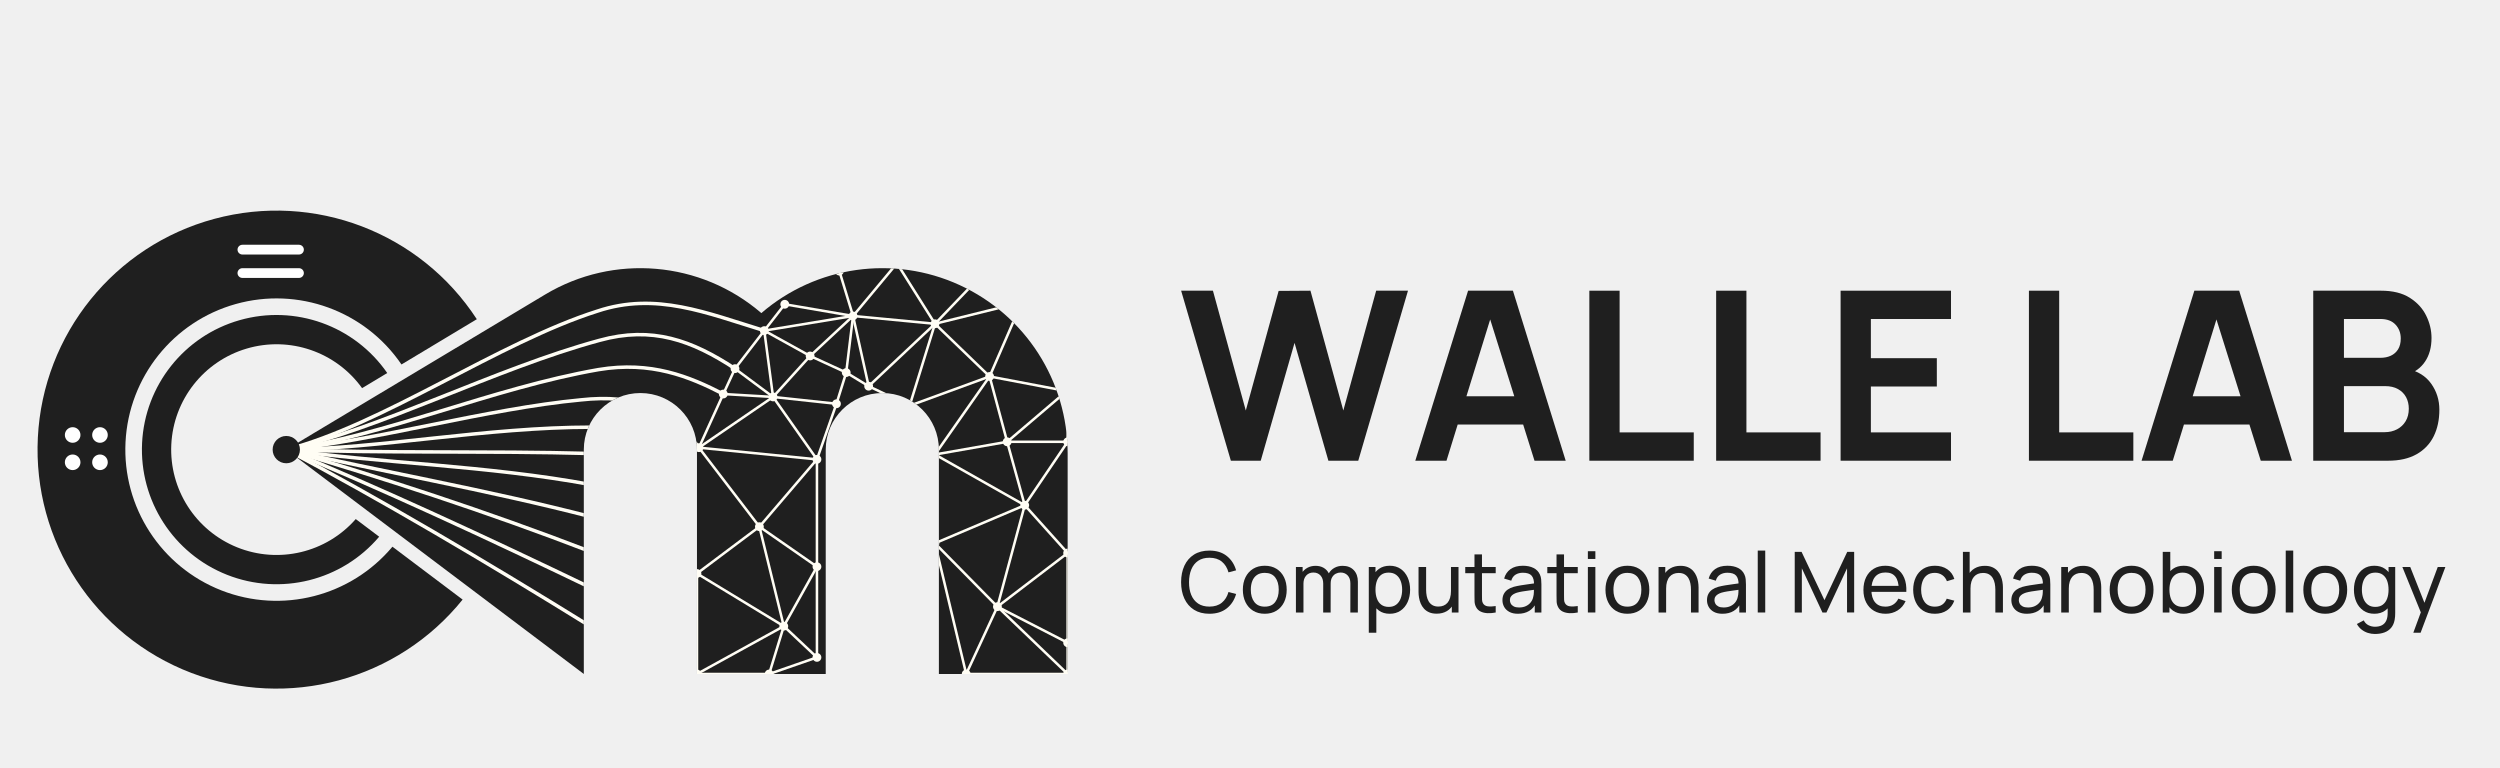
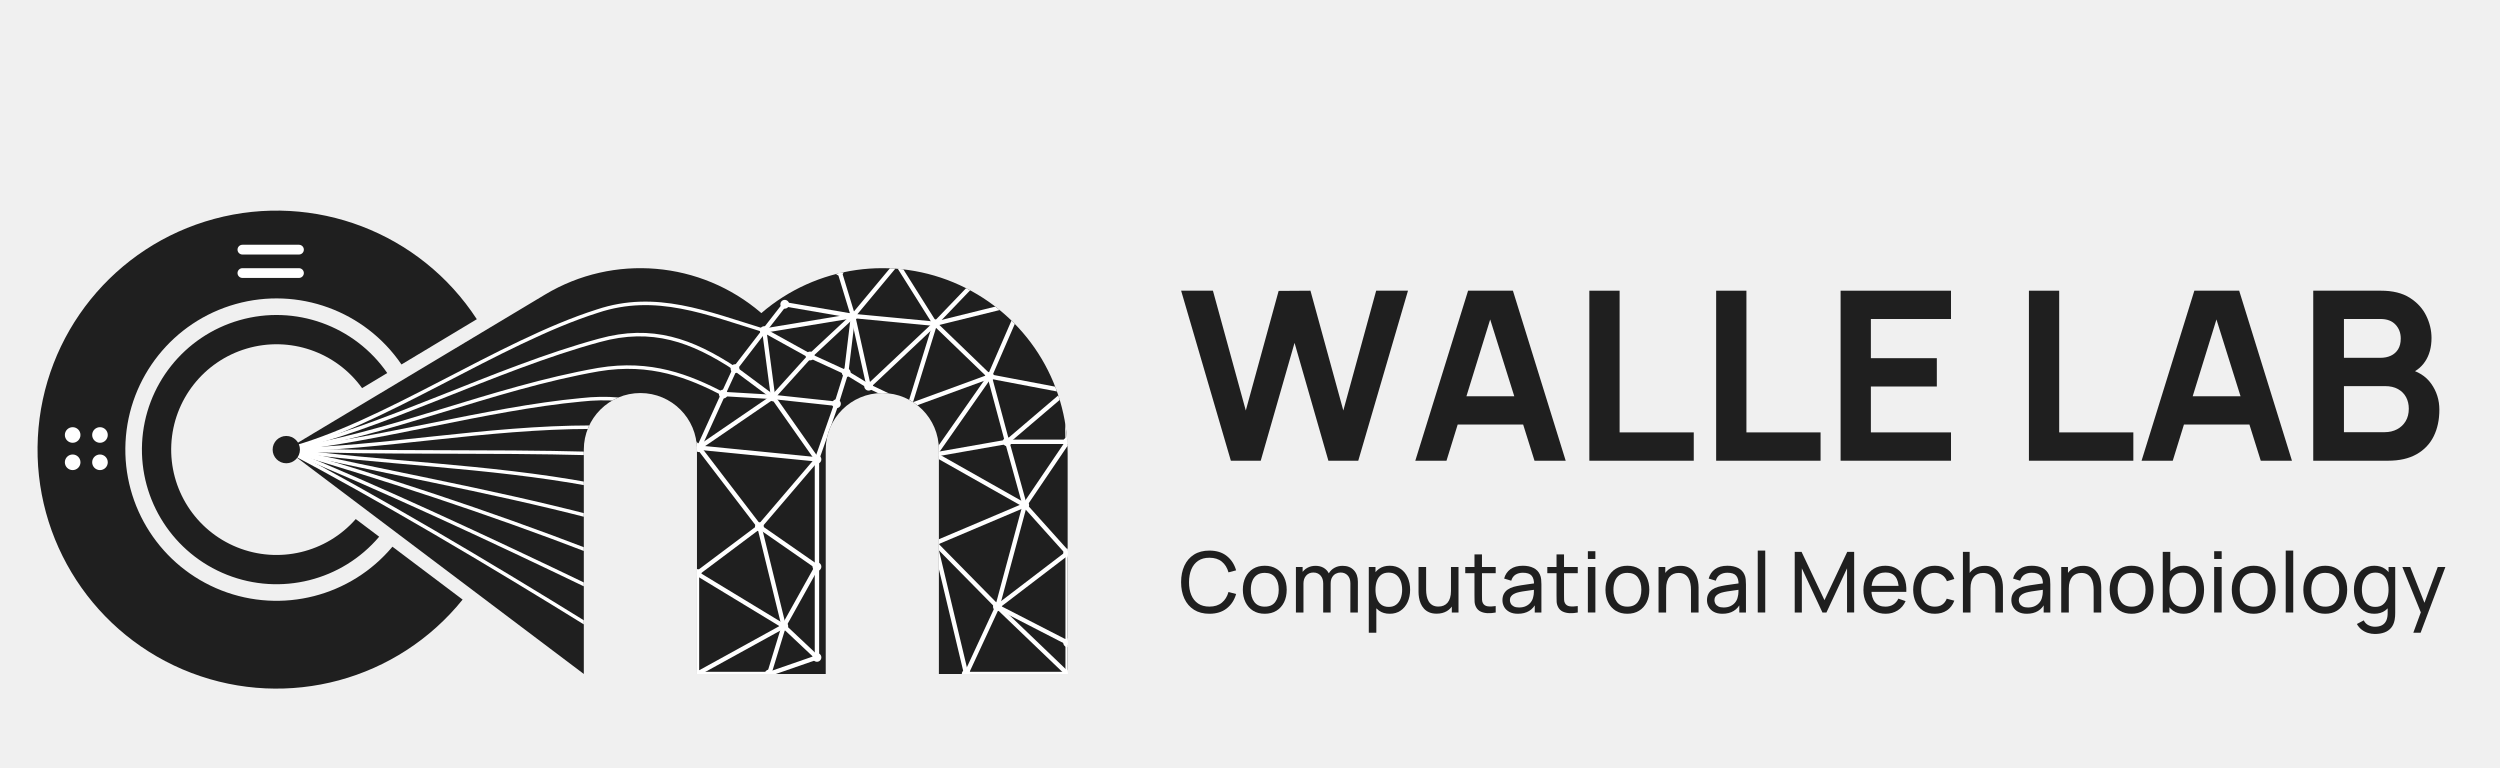
<svg xmlns="http://www.w3.org/2000/svg" width="1400" height="430" viewBox="0 0 1400 430">
  <svg x="10" y="30" width="600" height="366" viewBox="0 0 1098 670">
    <g transform="translate(0 0) scale(1) translate(-70 -295)">
      <defs>
        <linearGradient id="charcoal" x1="130" y1="470" x2="510" y2="900" gradientUnits="userSpaceOnUse">
          <stop stop-color="#1f1f1f" />
          <stop offset="1" stop-color="#1f1f1f" />
        </linearGradient>
        <linearGradient id="colour" x1="326" y1="705" x2="1146" y2="705" gradientUnits="userSpaceOnUse">
          <stop stop-color="#f15a24" />
          <stop offset=".42" stop-color="#e52b28" />
          <stop offset=".7" stop-color="#d5192c" />
          <stop offset="1" stop-color="#c8102e" />
        </linearGradient>
        <clipPath id="m-clip">
          <path d="M345 701 L610.347 542.016 A190 190 0 0 1 832 561.042 A190 190 0 0 1 1146 705 L1146 931 L1014 931 L1014 701 A58 58 0 0 0 898 701 L898 931 L766 931 L766 701 A58 58 0 0 0 650 701 L650 931 L345 701 Z" />
        </clipPath>
      </defs>
      <g id="charcoal-symbol" fill="#1f1f1f">
        <path d="M540.311 567.312 A245 245 0 1 0 525.758 854.741 L453.821 800.532 A155 155 0 1 1 463.086 613.714 Z" />
        <path d="M448.488 622.485 A138 138 0 1 0 440.224 790.286 L416.213 772.193 A108 108 0 1 1 422.705 637.977 Z" />
      </g>
      <g id="scanner-controls">
        <path d="M300 496h58 M300 520h58" fill="none" stroke="white" stroke-width="10" stroke-linecap="round" />
        <circle cx="126" cy="686" r="8" fill="white" />
        <circle cx="126" cy="714" r="8" fill="white" />
        <circle cx="154" cy="686" r="8" fill="white" />
        <circle cx="154" cy="714" r="8" fill="white" />
      </g>
      <path id="colour-symbol" d="M345 701 L610.347 542.016 A190 190 0 0 1 832 561.042 A190 190 0 0 1 1146 705 L1146 931 L1014 931 L1014 701 A58 58 0 0 0 898 701 L898 931 L766 931 L766 701 A58 58 0 0 0 650 701 L650 931 L345 701 Z" fill="#1f1f1f" />
-       <g clip-path="url(#m-clip)" stroke="#fffdf4" stroke-linecap="round" stroke-linejoin="round">
+       <g clip-path="url(#m-clip)" stroke="#ffffff" stroke-linecap="round" stroke-linejoin="round">
        <g id="radiating-curves" stroke-width="3.6" fill="none">
          <path d="M345 701 C443 676 563 591 664 559 C724 539 776 561 835 579" />
          <path d="M345 701 C439 681 559 618 666 589 C720 574 761 589 805 618" />
          <path d="M345 701 C446 687 556 638 665 619 C719 610 758 626 793 644" />
          <path d="M345 701 C436 692 551 659 647 650 C702 644 739 658 768 699" />
          <path d="M345 701 C441 700 550 678 658 678" />
          <path d="M345 701 C443 705 551 702 658 705" />
          <path d="M345 701 C439 715 551 717 658 737" />
          <path d="M345 701 C440 723 550 742 658 770" />
          <path d="M345 701 C441 729 549 764 658 806" />
          <path d="M345 701 C440 740 550 791 658 843" />
          <path d="M345 701 C438 750 550 816 658 883" />
        </g>
-         <g id="triangular-mesh" stroke-width="2.6" fill="none">
+         <g id="triangular-mesh" stroke-width="4.5" fill="none">
          <path d="M835 579 L805 618" />
          <path d="M835 579 L844 647" />
          <path d="M835 579 L882 605" />
          <path d="M835 579 L926 564" />
          <path d="M835 579 L856 552" />
          <path d="M805 618 L793 644" />
          <path d="M805 618 L844 647" />
          <path d="M793 644 L768 699" />
          <path d="M793 644 L844 647" />
          <path d="M768 699 L844 647" />
          <path d="M768 699 L830 780" />
          <path d="M768 699 L889 711" />
          <path d="M830 780 L889 711" />
          <path d="M830 780 L766 828" />
          <path d="M830 780 L855 882" />
          <path d="M830 780 L889 821" />
          <path d="M766 828 L855 882" />
          <path d="M766 828 L766 931" />
          <path d="M855 882 L766 931" />
          <path d="M855 882 L840 931" />
          <path d="M855 882 L889 914" />
          <path d="M855 882 L889 821" />
          <path d="M766 931 L840 931" />
          <path d="M840 931 L889 914" />
          <path d="M889 914 L889 821" />
          <path d="M889 821 L889 711" />
          <path d="M889 711 L844 647" />
          <path d="M844 647 L882 605" />
          <path d="M844 647 L909 654" />
          <path d="M882 605 L926 564" />
          <path d="M882 605 L919 622" />
          <path d="M919 622 L926 564" />
          <path d="M919 622 L942 636" />
          <path d="M919 622 L909 654" />
          <path d="M942 636 L926 564" />
          <path d="M942 636 L1010 572" />
          <path d="M942 636 L984 656" />
          <path d="M909 654 L889 711" />
          <path d="M926 564 L856 552" />
          <path d="M926 564 L912 518" />
          <path d="M926 564 L971 510" />
          <path d="M926 564 L1010 572" />
          <path d="M971 510 L1010 572" />
          <path d="M971 510 L1057 523" />
          <path d="M1010 572 L1057 523" />
          <path d="M1010 572 L1099 550" />
          <path d="M1010 572 L1066 626" />
          <path d="M1010 572 L984 656" />
          <path d="M1099 550 L1066 626" />
          <path d="M1066 626 L1145 641" />
          <path d="M1066 626 L1084 693" />
          <path d="M1066 626 L1010 706" />
          <path d="M1066 626 L984 656" />
          <path d="M1145 641 L1084 693" />
          <path d="M1145 641 L1146 693" />
          <path d="M1084 693 L1146 693" />
          <path d="M1084 693 L1010 706" />
          <path d="M1084 693 L1102 758" />
          <path d="M1010 706 L1102 758" />
          <path d="M1102 758 L1146 693" />
          <path d="M1102 758 L1010 797" />
          <path d="M1102 758 L1146 807" />
          <path d="M1102 758 L1074 862" />
          <path d="M1010 797 L1074 862" />
          <path d="M1010 797 L1042 931" />
          <path d="M1146 807 L1074 862" />
          <path d="M1146 807 L1146 899" />
          <path d="M1074 862 L1146 899" />
          <path d="M1074 862 L1042 931" />
          <path d="M1074 862 L1146 931" />
          <path d="M1146 899 L1146 931" />
          <path d="M1042 931 L1146 931" />
-           <circle cx="766" cy="828" r="4.5" fill="#fffdf4" stroke="none" />
-           <circle cx="766" cy="931" r="4.5" fill="#fffdf4" stroke="none" />
-           <circle cx="768" cy="699" r="4.5" fill="#fffdf4" stroke="none" />
-           <circle cx="793" cy="644" r="4.5" fill="#fffdf4" stroke="none" />
-           <circle cx="805" cy="618" r="4.5" fill="#fffdf4" stroke="none" />
-           <circle cx="830" cy="780" r="4.5" fill="#fffdf4" stroke="none" />
-           <circle cx="835" cy="579" r="4.5" fill="#fffdf4" stroke="none" />
-           <circle cx="840" cy="931" r="4.5" fill="#fffdf4" stroke="none" />
-           <circle cx="844" cy="647" r="4.5" fill="#fffdf4" stroke="none" />
-           <circle cx="855" cy="882" r="4.5" fill="#fffdf4" stroke="none" />
-           <circle cx="856" cy="552" r="4.5" fill="#fffdf4" stroke="none" />
-           <circle cx="882" cy="605" r="4.5" fill="#fffdf4" stroke="none" />
-           <circle cx="889" cy="711" r="4.5" fill="#fffdf4" stroke="none" />
-           <circle cx="889" cy="821" r="4.5" fill="#fffdf4" stroke="none" />
-           <circle cx="889" cy="914" r="4.5" fill="#fffdf4" stroke="none" />
-           <circle cx="909" cy="654" r="4.5" fill="#fffdf4" stroke="none" />
-           <circle cx="912" cy="518" r="4.5" fill="#fffdf4" stroke="none" />
-           <circle cx="919" cy="622" r="4.5" fill="#fffdf4" stroke="none" />
-           <circle cx="926" cy="564" r="4.5" fill="#fffdf4" stroke="none" />
-           <circle cx="942" cy="636" r="4.5" fill="#fffdf4" stroke="none" />
-           <circle cx="971" cy="510" r="4.5" fill="#fffdf4" stroke="none" />
-           <circle cx="984" cy="656" r="4.5" fill="#fffdf4" stroke="none" />
-           <circle cx="1010" cy="572" r="4.5" fill="#fffdf4" stroke="none" />
-           <circle cx="1010" cy="706" r="4.5" fill="#fffdf4" stroke="none" />
-           <circle cx="1010" cy="797" r="4.5" fill="#fffdf4" stroke="none" />
-           <circle cx="1042" cy="931" r="4.5" fill="#fffdf4" stroke="none" />
-           <circle cx="1057" cy="523" r="4.5" fill="#fffdf4" stroke="none" />
-           <circle cx="1066" cy="626" r="4.5" fill="#fffdf4" stroke="none" />
-           <circle cx="1074" cy="862" r="4.5" fill="#fffdf4" stroke="none" />
-           <circle cx="1084" cy="693" r="4.5" fill="#fffdf4" stroke="none" />
-           <circle cx="1099" cy="550" r="4.5" fill="#fffdf4" stroke="none" />
-           <circle cx="1102" cy="758" r="4.5" fill="#fffdf4" stroke="none" />
-           <circle cx="1145" cy="641" r="4.5" fill="#fffdf4" stroke="none" />
-           <circle cx="1146" cy="693" r="4.5" fill="#fffdf4" stroke="none" />
-           <circle cx="1146" cy="807" r="4.5" fill="#fffdf4" stroke="none" />
-           <circle cx="1146" cy="899" r="4.5" fill="#fffdf4" stroke="none" />
-           <circle cx="1146" cy="931" r="4.5" fill="#fffdf4" stroke="none" />
+           <circle cx="766" cy="828" r="4.5" fill="#ffffff" stroke="none" />
+           <circle cx="766" cy="931" r="4.5" fill="#ffffff" stroke="none" />
+           <circle cx="768" cy="699" r="4.5" fill="#ffffff" stroke="none" />
+           <circle cx="793" cy="644" r="4.5" fill="#ffffff" stroke="none" />
+           <circle cx="805" cy="618" r="4.5" fill="#ffffff" stroke="none" />
+           <circle cx="830" cy="780" r="4.5" fill="#ffffff" stroke="none" />
+           <circle cx="835" cy="579" r="4.5" fill="#ffffff" stroke="none" />
+           <circle cx="840" cy="931" r="4.5" fill="#ffffff" stroke="none" />
+           <circle cx="844" cy="647" r="4.5" fill="#ffffff" stroke="none" />
+           <circle cx="855" cy="882" r="4.5" fill="#ffffff" stroke="none" />
+           <circle cx="856" cy="552" r="4.5" fill="#ffffff" stroke="none" />
+           <circle cx="882" cy="605" r="4.5" fill="#ffffff" stroke="none" />
+           <circle cx="889" cy="711" r="4.5" fill="#ffffff" stroke="none" />
+           <circle cx="889" cy="821" r="4.5" fill="#ffffff" stroke="none" />
+           <circle cx="889" cy="914" r="4.5" fill="#ffffff" stroke="none" />
+           <circle cx="909" cy="654" r="4.5" fill="#ffffff" stroke="none" />
+           <circle cx="912" cy="518" r="4.5" fill="#ffffff" stroke="none" />
+           <circle cx="919" cy="622" r="4.5" fill="#ffffff" stroke="none" />
+           <circle cx="926" cy="564" r="4.5" fill="#ffffff" stroke="none" />
+           <circle cx="942" cy="636" r="4.5" fill="#ffffff" stroke="none" />
+           <circle cx="971" cy="510" r="4.5" fill="#ffffff" stroke="none" />
+           <circle cx="984" cy="656" r="4.5" fill="#ffffff" stroke="none" />
+           <circle cx="1010" cy="572" r="4.5" fill="#ffffff" stroke="none" />
+           <circle cx="1010" cy="706" r="4.5" fill="#ffffff" stroke="none" />
+           <circle cx="1010" cy="797" r="4.5" fill="#ffffff" stroke="none" />
+           <circle cx="1042" cy="931" r="4.5" fill="#ffffff" stroke="none" />
+           <circle cx="1057" cy="523" r="4.5" fill="#ffffff" stroke="none" />
+           <circle cx="1066" cy="626" r="4.5" fill="#ffffff" stroke="none" />
+           <circle cx="1074" cy="862" r="4.5" fill="#ffffff" stroke="none" />
+           <circle cx="1084" cy="693" r="4.5" fill="#ffffff" stroke="none" />
+           <circle cx="1099" cy="550" r="4.5" fill="#ffffff" stroke="none" />
+           <circle cx="1102" cy="758" r="4.5" fill="#ffffff" stroke="none" />
+           <circle cx="1145" cy="641" r="4.5" fill="#ffffff" stroke="none" />
+           <circle cx="1146" cy="693" r="4.5" fill="#ffffff" stroke="none" />
+           <circle cx="1146" cy="807" r="4.5" fill="#ffffff" stroke="none" />
+           <circle cx="1146" cy="899" r="4.5" fill="#ffffff" stroke="none" />
+           <circle cx="1146" cy="931" r="4.5" fill="#ffffff" stroke="none" />
        </g>
-         <g id="mesh-nodes" fill="#fffdf4" stroke="none">
+         <g id="mesh-nodes" fill="#ffffff" stroke="none">















</g>
      </g>
      <circle id="focus" cx="345" cy="701" r="14" fill="#1f1f1f" />
    </g>
  </svg>
  <g fill="#1f1f1f">
    <path transform="translate(660 258) scale(0.06612032 -0.06612032)" d="M442.833 0 21.666 1440H291.004L569.335 425.173L847.5 1438.167L1117.004 1440L1395.335 425.173L1673.5 1440H1943.004L1521.837 0H1268.833L982.252 998.16L695.837 0Z" />
    <path transform="translate(789.9264 258) scale(0.06612032 -0.06612032)" d="M40 0 486.998 1440H866.671L1313.67 0H1049.499L647.668 1280.997H700.335L304.171 0ZM298.668 306.165V545.669H1056.668V306.165Z" />
    <path transform="translate(879.4533 258) scale(0.06612032 -0.06612032)" d="M160 0V1440H416.337V239.837H1044.335V0Z" />
    <path transform="translate(950.4666 258) scale(0.06612032 -0.06612032)" d="M160 0V1440H416.337V239.837H1044.335V0Z" />
    <path transform="translate(1021.48 258) scale(0.06612032 -0.06612032)" d="M140 0V1440H1075.001V1200.163H396.337V868.336H955.001V628.499H396.337V239.837H1075.001V0Z" />
    <path transform="translate(1125.619 258) scale(0.06612032 -0.06612032)" d="M160 0V1440H416.337V239.837H1044.335V0Z" />
    <path transform="translate(1196.633 258) scale(0.06612032 -0.06612032)" d="M40 0 486.998 1440H866.671L1313.67 0H1049.499L647.668 1280.997H700.335L304.171 0ZM298.668 306.165V545.669H1056.668V306.165Z" />
    <path transform="translate(1286.159 258) scale(0.06612032 -0.06612032)" d="M140 0V1440H713.501Q863.335 1440 957.752 1379.916Q1052.169 1319.833 1096.918 1227.916Q1141.668 1135.999 1141.668 1040.166Q1141.668 919.749 1086.21 838.457Q1030.752 757.166 934.669 729.166L934.336 779Q1070.002 749.5 1139.085 652.125Q1208.168 554.75 1208.168 432.001Q1208.168 303.501 1159.96 206.459Q1111.752 109.417 1014.877 54.709Q918.002 0 773.501 0ZM400.004 241.67H744.501Q803.584 241.67 849.958 266.128Q896.332 290.586 922.832 335.044Q949.331 379.502 949.331 440.501Q949.331 495.084 926.373 538.125Q903.415 581.166 858.249 606.499Q813.083 631.831 747.834 631.831H400.004ZM400.004 871.502H709.834Q758.75 871.502 797.374 889.418Q835.999 907.334 858.581 943.542Q881.164 979.749 881.164 1035.165Q881.164 1105.664 836.457 1152.997Q791.75 1200.33 709.834 1200.33H400.004Z" />
  </g>
  <g fill="#1f1f1f">
    <path transform="translate(660 343) scale(0.02358804 -0.02358804)" d="M732 -30Q516.5 -30 366.5 65.0Q216.5 160 138.25 329.0Q60 498 60 720Q60 942 138.25 1111.0Q216.5 1280 366.5 1375.0Q516.5 1470 732 1470Q982 1470 1143.25 1342.75Q1304.5 1215.5 1366 1001L1185 953Q1141 1114 1027.75 1207.0Q914.5 1300 732 1300Q571 1300 464.0 1227.0Q357 1154 303.0 1023.25Q249 892.5 248 720Q247 547.5 301.0 417.0Q355 286.5 463.0 213.25Q571 140 732 140Q914.5 140 1027.75 233.5Q1141 327 1185 487L1366 439Q1304.5 224.5 1143.25 97.25Q982 -30 732 -30Z" />
    <path transform="translate(694.1083 343) scale(0.02358804 -0.02358804)" d="M600 -30Q438.5 -30 322.0 43.0Q205.5 116 142.75 244.75Q80 373.5 80 541Q80 710.5 144.0 838.75Q208 967 324.75 1038.5Q441.5 1110 600 1110Q762 1110 878.75 1037.25Q995.5 964.5 1058.25 836.25Q1121 708 1121 541Q1121 371.5 1057.75 243.0Q994.5 114.5 877.5 42.25Q760.5 -30 600 -30ZM600 139Q767.5 139 849.75 251.0Q932 363 932 541Q932 723.5 849.0 832.25Q766 941 600 941Q487 941 413.75 890.0Q340.5 839 304.75 749.0Q269 659 269 541Q269 358.5 353.0 248.75Q437 139 600 139Z" />
    <path transform="translate(722.4375 343) scale(0.02358804 -0.02358804)" d="M1431 0 1432 691Q1432 812 1367.25 880.5Q1302.5 949 1200 949Q1139.5 949 1085.75 921.25Q1032 893.5 998.0 835.25Q964 777 964 686L870 724Q867.5 839 917.0 925.5Q966.5 1012 1052.75 1060.0Q1139 1108 1247 1108Q1416 1108 1513.0 1005.25Q1610 902.5 1610 730L1609 0ZM139 0V1080H298V791H318V0ZM786 0 787 684Q787 807.5 723.0 878.25Q659 949 553 949Q447.5 949 382.75 876.75Q318 804.5 318 686L224 742Q224 847 274.0 929.75Q324 1012.5 410.0 1060.25Q496 1108 605 1108Q714 1108 794.75 1061.75Q875.5 1015.5 919.75 930.0Q964 844.5 964 727L963 0Z" />
    <path transform="translate(763.2449 343) scale(0.02358804 -0.02358804)" d="M636 -30Q484 -30 380.0 45.5Q276 121 222.5 250.25Q169 379.5 169 541Q169 704 222.5 832.75Q276 961.5 380.25 1035.75Q484.5 1110 637 1110Q787 1110 895.25 1035.25Q1003.5 960.5 1061.75 831.75Q1120 703 1120 541Q1120 379 1061.75 249.75Q1003.5 120.5 895.25 45.25Q787 -30 636 -30ZM139 -480V1080H298V285H318V-480ZM614 133Q720.5 133 790.75 187.0Q861 241 896.0 333.5Q931 426 931 541Q931 655 896.25 747.0Q861.5 839 790.25 893.0Q719 947 609 947Q503.5 947 434.5 895.5Q365.5 844 331.75 752.25Q298 660.5 298 541Q298 422.5 331.5 330.25Q365 238 435.0 185.5Q505 133 614 133Z" />
    <path transform="translate(791.5505 343) scale(0.02358804 -0.02358804)" d="M550 -28Q445.5 -28 371.25 5.0Q297 38 248.0 92.75Q199 147.5 171.0 214.75Q143 282 131.5 351.75Q120 421.5 120 483V1080H300V539Q300 463 313.75 391.75Q327.5 320.5 361.0 263.75Q394.5 207 451.0 174.0Q507.5 141 593 141Q660 141 714.75 163.75Q769.5 186.5 808.5 232.25Q847.5 278 868.75 347.75Q890 417.5 890 511L1007 475Q1007 318.5 950.5 205.75Q894 93 791.5 32.5Q689 -28 550 -28ZM910 0V289H890V1080H1069V0Z" />
    <path transform="translate(820.0684 343) scale(0.02358804 -0.02358804)" d="M743 0Q646.5 -19.5 553.25 -16.0Q460 -12.5 386.75 22.0Q313.5 56.5 276 130Q244 193.5 241.5 259.0Q239 324.5 239 408V1380H417V416Q417 349.5 418.5 302.75Q420 256 439 222Q475 157.5 553.5 146.75Q632 136 743 153ZM20 933V1080H743V933Z" />
    <path transform="translate(839.4814 343) scale(0.02358804 -0.02358804)" d="M447 -30Q326 -30 244.25 14.25Q162.5 58.5 121.25 131.75Q80 205 80 292Q80 377 112.25 439.25Q144.5 501.5 203.75 543.25Q263 585 345 609Q422 629.5 517.25 645.25Q612.5 661 710.5 673.75Q808.5 686.5 894 699L830 662Q832.5 805.5 772.25 874.75Q712 944 564 944Q466 944 392.25 899.25Q318.5 854.5 289 755L120 806Q158.5 948 270.75 1029.0Q383 1110 566 1110Q712.5 1110 818.0 1057.5Q923.5 1005 970 899Q993 849 999.0 790.5Q1005 732 1005 668V0H847V259L884 235Q823 103.5 713.25 36.75Q603.5 -30 447 -30ZM474 119Q570 119 640.5 153.25Q711 187.5 754.0 244.25Q797 301 810 368Q824.5 418 826.25 479.25Q828 540.5 828 574L890 547Q803 534.5 718.75 523.5Q634.5 512.5 559.5 500.25Q484.5 488 425 471Q380.5 457 342.25 434.75Q304 412.5 280.5 378.0Q257 343.5 257 293Q257 248.5 279.25 208.75Q301.5 169 349.25 144.0Q397 119 474 119Z" />
    <path transform="translate(866.0179 343) scale(0.02358804 -0.02358804)" d="M743 0Q646.5 -19.5 553.25 -16.0Q460 -12.5 386.75 22.0Q313.5 56.5 276 130Q244 193.5 241.5 259.0Q239 324.5 239 408V1380H417V416Q417 349.5 418.5 302.75Q420 256 439 222Q475 157.5 553.5 146.75Q632 136 743 153ZM20 933V1080H743V933Z" />
    <path transform="translate(885.4309 343) scale(0.02358804 -0.02358804)" d="M160 1271V1455H338V1271ZM160 0V1080H338V0Z" />
    <path transform="translate(897.1777 343) scale(0.02358804 -0.02358804)" d="M600 -30Q438.5 -30 322.0 43.0Q205.5 116 142.75 244.75Q80 373.5 80 541Q80 710.5 144.0 838.75Q208 967 324.75 1038.5Q441.5 1110 600 1110Q762 1110 878.75 1037.25Q995.5 964.5 1058.25 836.25Q1121 708 1121 541Q1121 371.5 1057.75 243.0Q994.5 114.5 877.5 42.25Q760.5 -30 600 -30ZM600 139Q767.5 139 849.75 251.0Q932 363 932 541Q932 723.5 849.0 832.25Q766 941 600 941Q487 941 413.75 890.0Q340.5 839 304.75 749.0Q269 659 269 541Q269 358.5 353.0 248.75Q437 139 600 139Z" />
    <path transform="translate(925.507 343) scale(0.02358804 -0.02358804)" d="M909 0V541Q909 617.5 895.25 688.5Q881.5 759.5 848.0 816.25Q814.5 873 758.0 906.0Q701.5 939 616 939Q549 939 494.25 916.25Q439.5 893.5 400.5 847.75Q361.5 802 340.25 732.5Q319 663 319 569L202 605Q202 761.5 258.5 874.25Q315 987 417.5 1047.5Q520 1108 659 1108Q763.5 1108 837.75 1075.0Q912 1042 961.0 987.25Q1010 932.5 1038.0 865.25Q1066 798 1077.5 728.25Q1089 658.5 1089 597V0ZM139 0V1080H299V791H319V0Z" />
    <path transform="translate(954.0249 343) scale(0.02358804 -0.02358804)" d="M447 -30Q326 -30 244.25 14.25Q162.5 58.5 121.25 131.75Q80 205 80 292Q80 377 112.25 439.25Q144.5 501.5 203.75 543.25Q263 585 345 609Q422 629.5 517.25 645.25Q612.5 661 710.5 673.75Q808.5 686.5 894 699L830 662Q832.5 805.5 772.25 874.75Q712 944 564 944Q466 944 392.25 899.25Q318.5 854.5 289 755L120 806Q158.5 948 270.75 1029.0Q383 1110 566 1110Q712.5 1110 818.0 1057.5Q923.5 1005 970 899Q993 849 999.0 790.5Q1005 732 1005 668V0H847V259L884 235Q823 103.5 713.25 36.75Q603.5 -30 447 -30ZM474 119Q570 119 640.5 153.25Q711 187.5 754.0 244.25Q797 301 810 368Q824.5 418 826.25 479.25Q828 540.5 828 574L890 547Q803 534.5 718.75 523.5Q634.5 512.5 559.5 500.25Q484.5 488 425 471Q380.5 457 342.25 434.75Q304 412.5 280.5 378.0Q257 343.5 257 293Q257 248.5 279.25 208.75Q301.5 169 349.25 144.0Q397 119 474 119Z" />
    <path transform="translate(980.5615 343) scale(0.02358804 -0.02358804)" d="M160 0V1470H338V0Z" />
    <path transform="translate(1001.744 343) scale(0.02358804 -0.02358804)" d="M140 0V1440H302L846 293L1387 1440H1551V1H1382V1049L893 0H798L309 1049V0Z" />
    <path transform="translate(1041.631 343) scale(0.02358804 -0.02358804)" d="M608 -30Q448.5 -30 330.0 40.25Q211.5 110.5 145.75 237.25Q80 364 80 533Q80 710 144.75 839.5Q209.5 969 326.25 1039.5Q443 1110 600 1110Q762.5 1110 877.0 1035.0Q991.5 960 1049.25 821.0Q1107 682 1098.5 490H919V554Q916 753 838.0 851.5Q760 950 606 950Q440.5 950 354.75 844.0Q269 738 269 540Q269 349 354.75 244.0Q440.5 139 600 139Q707 139 786.0 188.0Q865 237 910 329L1081 270Q1017.5 127 891.25 48.5Q765 -30 608 -30ZM209 490V633H1007V490Z" />
    <path transform="translate(1069.488 343) scale(0.02358804 -0.02358804)" d="M595 -30Q430.5 -30 316.0 43.5Q201.5 117 141.5 245.75Q81.5 374.5 80 540Q81.5 708.5 143.0 837.0Q204.5 965.5 319.5 1037.75Q434.5 1110 597 1110Q767.5 1110 891.0 1026.0Q1014.5 942 1057 796L881 743Q846.5 837 770.0 889.0Q693.5 941 595 941Q484 941 412.0 889.5Q340 838 305.0 747.5Q270 657 269 540Q270.5 359.5 352.25 249.25Q434 139 595 139Q700.5 139 770.5 187.5Q840.5 236 877 328L1057 281Q1000.5 130 881.5 50.0Q762.5 -30 595 -30Z" />
    <path transform="translate(1095.954 343) scale(0.02358804 -0.02358804)" d="M909 0V541Q909 617.5 895.25 688.5Q881.5 759.5 848.0 816.25Q814.5 873 758.0 906.0Q701.5 939 616 939Q549 939 494.25 916.25Q439.5 893.5 400.5 847.75Q361.5 802 340.25 732.5Q319 663 319 569L202 605Q202 761.5 258.5 874.25Q315 987 417.5 1047.5Q520 1108 659 1108Q763.5 1108 837.75 1075.0Q912 1042 961.0 987.25Q1010 932.5 1038.0 865.25Q1066 798 1077.5 728.25Q1089 658.5 1089 597V0ZM139 0V1440H299V645H319V0Z" />
    <path transform="translate(1124.472 343) scale(0.02358804 -0.02358804)" d="M447 -30Q326 -30 244.25 14.25Q162.5 58.5 121.25 131.75Q80 205 80 292Q80 377 112.25 439.25Q144.5 501.5 203.75 543.25Q263 585 345 609Q422 629.5 517.25 645.25Q612.5 661 710.5 673.75Q808.5 686.5 894 699L830 662Q832.5 805.5 772.25 874.75Q712 944 564 944Q466 944 392.25 899.25Q318.5 854.5 289 755L120 806Q158.5 948 270.75 1029.0Q383 1110 566 1110Q712.5 1110 818.0 1057.5Q923.5 1005 970 899Q993 849 999.0 790.5Q1005 732 1005 668V0H847V259L884 235Q823 103.5 713.25 36.75Q603.5 -30 447 -30ZM474 119Q570 119 640.5 153.25Q711 187.5 754.0 244.25Q797 301 810 368Q824.5 418 826.25 479.25Q828 540.5 828 574L890 547Q803 534.5 718.75 523.5Q634.5 512.5 559.5 500.25Q484.5 488 425 471Q380.5 457 342.25 434.75Q304 412.5 280.5 378.0Q257 343.5 257 293Q257 248.5 279.25 208.75Q301.5 169 349.25 144.0Q397 119 474 119Z" />
    <path transform="translate(1151.009 343) scale(0.02358804 -0.02358804)" d="M909 0V541Q909 617.5 895.25 688.5Q881.5 759.5 848.0 816.25Q814.5 873 758.0 906.0Q701.5 939 616 939Q549 939 494.25 916.25Q439.5 893.5 400.5 847.75Q361.5 802 340.25 732.5Q319 663 319 569L202 605Q202 761.5 258.5 874.25Q315 987 417.5 1047.5Q520 1108 659 1108Q763.5 1108 837.75 1075.0Q912 1042 961.0 987.25Q1010 932.5 1038.0 865.25Q1066 798 1077.5 728.25Q1089 658.5 1089 597V0ZM139 0V1080H299V791H319V0Z" />
    <path transform="translate(1179.527 343) scale(0.02358804 -0.02358804)" d="M600 -30Q438.5 -30 322.0 43.0Q205.5 116 142.75 244.75Q80 373.5 80 541Q80 710.5 144.0 838.75Q208 967 324.75 1038.5Q441.5 1110 600 1110Q762 1110 878.75 1037.25Q995.5 964.5 1058.25 836.25Q1121 708 1121 541Q1121 371.5 1057.75 243.0Q994.5 114.5 877.5 42.25Q760.5 -30 600 -30ZM600 139Q767.5 139 849.75 251.0Q932 363 932 541Q932 723.5 849.0 832.25Q766 941 600 941Q487 941 413.75 890.0Q340.5 839 304.75 749.0Q269 659 269 541Q269 358.5 353.0 248.75Q437 139 600 139Z" />
    <path transform="translate(1207.856 343) scale(0.02358804 -0.02358804)" d="M636 -30Q484 -30 380.0 45.5Q276 121 222.5 250.25Q169 379.5 169 541Q169 704 222.5 832.75Q276 961.5 380.25 1035.75Q484.5 1110 637 1110Q787 1110 895.25 1035.25Q1003.5 960.5 1061.75 831.75Q1120 703 1120 541Q1120 379 1061.75 249.75Q1003.5 120.5 895.25 45.25Q787 -30 636 -30ZM139 0V1440H318V795H298V0ZM614 133Q720.5 133 790.75 187.0Q861 241 896.0 333.5Q931 426 931 541Q931 655 896.25 747.0Q861.5 839 790.25 893.0Q719 947 609 947Q503.5 947 434.5 895.5Q365.5 844 331.75 752.25Q298 660.5 298 541Q298 422.5 331.5 330.25Q365 238 435.0 185.5Q505 133 614 133Z" />
    <path transform="translate(1236.161 343) scale(0.02358804 -0.02358804)" d="M160 1271V1455H338V1271ZM160 0V1080H338V0Z" />
    <path transform="translate(1247.908 343) scale(0.02358804 -0.02358804)" d="M600 -30Q438.5 -30 322.0 43.0Q205.5 116 142.75 244.75Q80 373.5 80 541Q80 710.5 144.0 838.75Q208 967 324.75 1038.5Q441.5 1110 600 1110Q762 1110 878.75 1037.25Q995.5 964.5 1058.25 836.25Q1121 708 1121 541Q1121 371.5 1057.75 243.0Q994.5 114.5 877.5 42.25Q760.5 -30 600 -30ZM600 139Q767.5 139 849.75 251.0Q932 363 932 541Q932 723.5 849.0 832.25Q766 941 600 941Q487 941 413.75 890.0Q340.5 839 304.75 749.0Q269 659 269 541Q269 358.5 353.0 248.75Q437 139 600 139Z" />
    <path transform="translate(1276.238 343) scale(0.02358804 -0.02358804)" d="M160 0V1470H338V0Z" />
    <path transform="translate(1287.984 343) scale(0.02358804 -0.02358804)" d="M600 -30Q438.5 -30 322.0 43.0Q205.5 116 142.75 244.75Q80 373.5 80 541Q80 710.5 144.0 838.75Q208 967 324.75 1038.5Q441.5 1110 600 1110Q762 1110 878.75 1037.25Q995.5 964.5 1058.25 836.25Q1121 708 1121 541Q1121 371.5 1057.75 243.0Q994.5 114.5 877.5 42.25Q760.5 -30 600 -30ZM600 139Q767.5 139 849.75 251.0Q932 363 932 541Q932 723.5 849.0 832.25Q766 941 600 941Q487 941 413.75 890.0Q340.5 839 304.75 749.0Q269 659 269 541Q269 358.5 353.0 248.75Q437 139 600 139Z" />
    <path transform="translate(1316.314 343) scale(0.02358804 -0.02358804)" d="M577 -510Q492 -510 411.0 -484.25Q330 -458.5 262.5 -406.0Q195 -353.5 150 -273L313 -187Q353 -266.5 426.25 -302.25Q499.5 -338 578 -338Q681 -338 748.75 -300.5Q816.5 -263 849.25 -189.0Q882 -115 881 -5V290H902V1080H1060V-7Q1060 -51.5 1057.25 -92.25Q1054.5 -133 1047 -173Q1026 -288 964.0 -362.5Q902 -437 804.0 -473.5Q706 -510 577 -510ZM564 -30Q413 -30 304.75 45.25Q196.5 120.5 138.25 249.75Q80 379 80 541Q80 703 138.25 831.75Q196.5 960.5 304.75 1035.25Q413 1110 563 1110Q715.5 1110 819.75 1035.75Q924 961.5 977.5 832.75Q1031 704 1031 541Q1031 379.5 977.5 250.25Q924 121 820.0 45.5Q716 -30 564 -30ZM586 133Q695 133 765.0 185.5Q835 238 868.5 330.25Q902 422.5 902 541Q902 660.5 868.25 752.25Q834.5 844 765.5 895.5Q696.5 947 591 947Q481 947 409.5 893.0Q338 839 303.5 747.0Q269 655 269 541Q269 426 304.0 333.5Q339 241 409.25 187.0Q479.5 133 586 133Z" />
    <path transform="translate(1344.619 343) scale(0.02358804 -0.02358804)" d="M290 -480 499 88 502 -80 30 1080H217L587 147H523L870 1080H1051L463 -480Z" />
  </g>
</svg>
